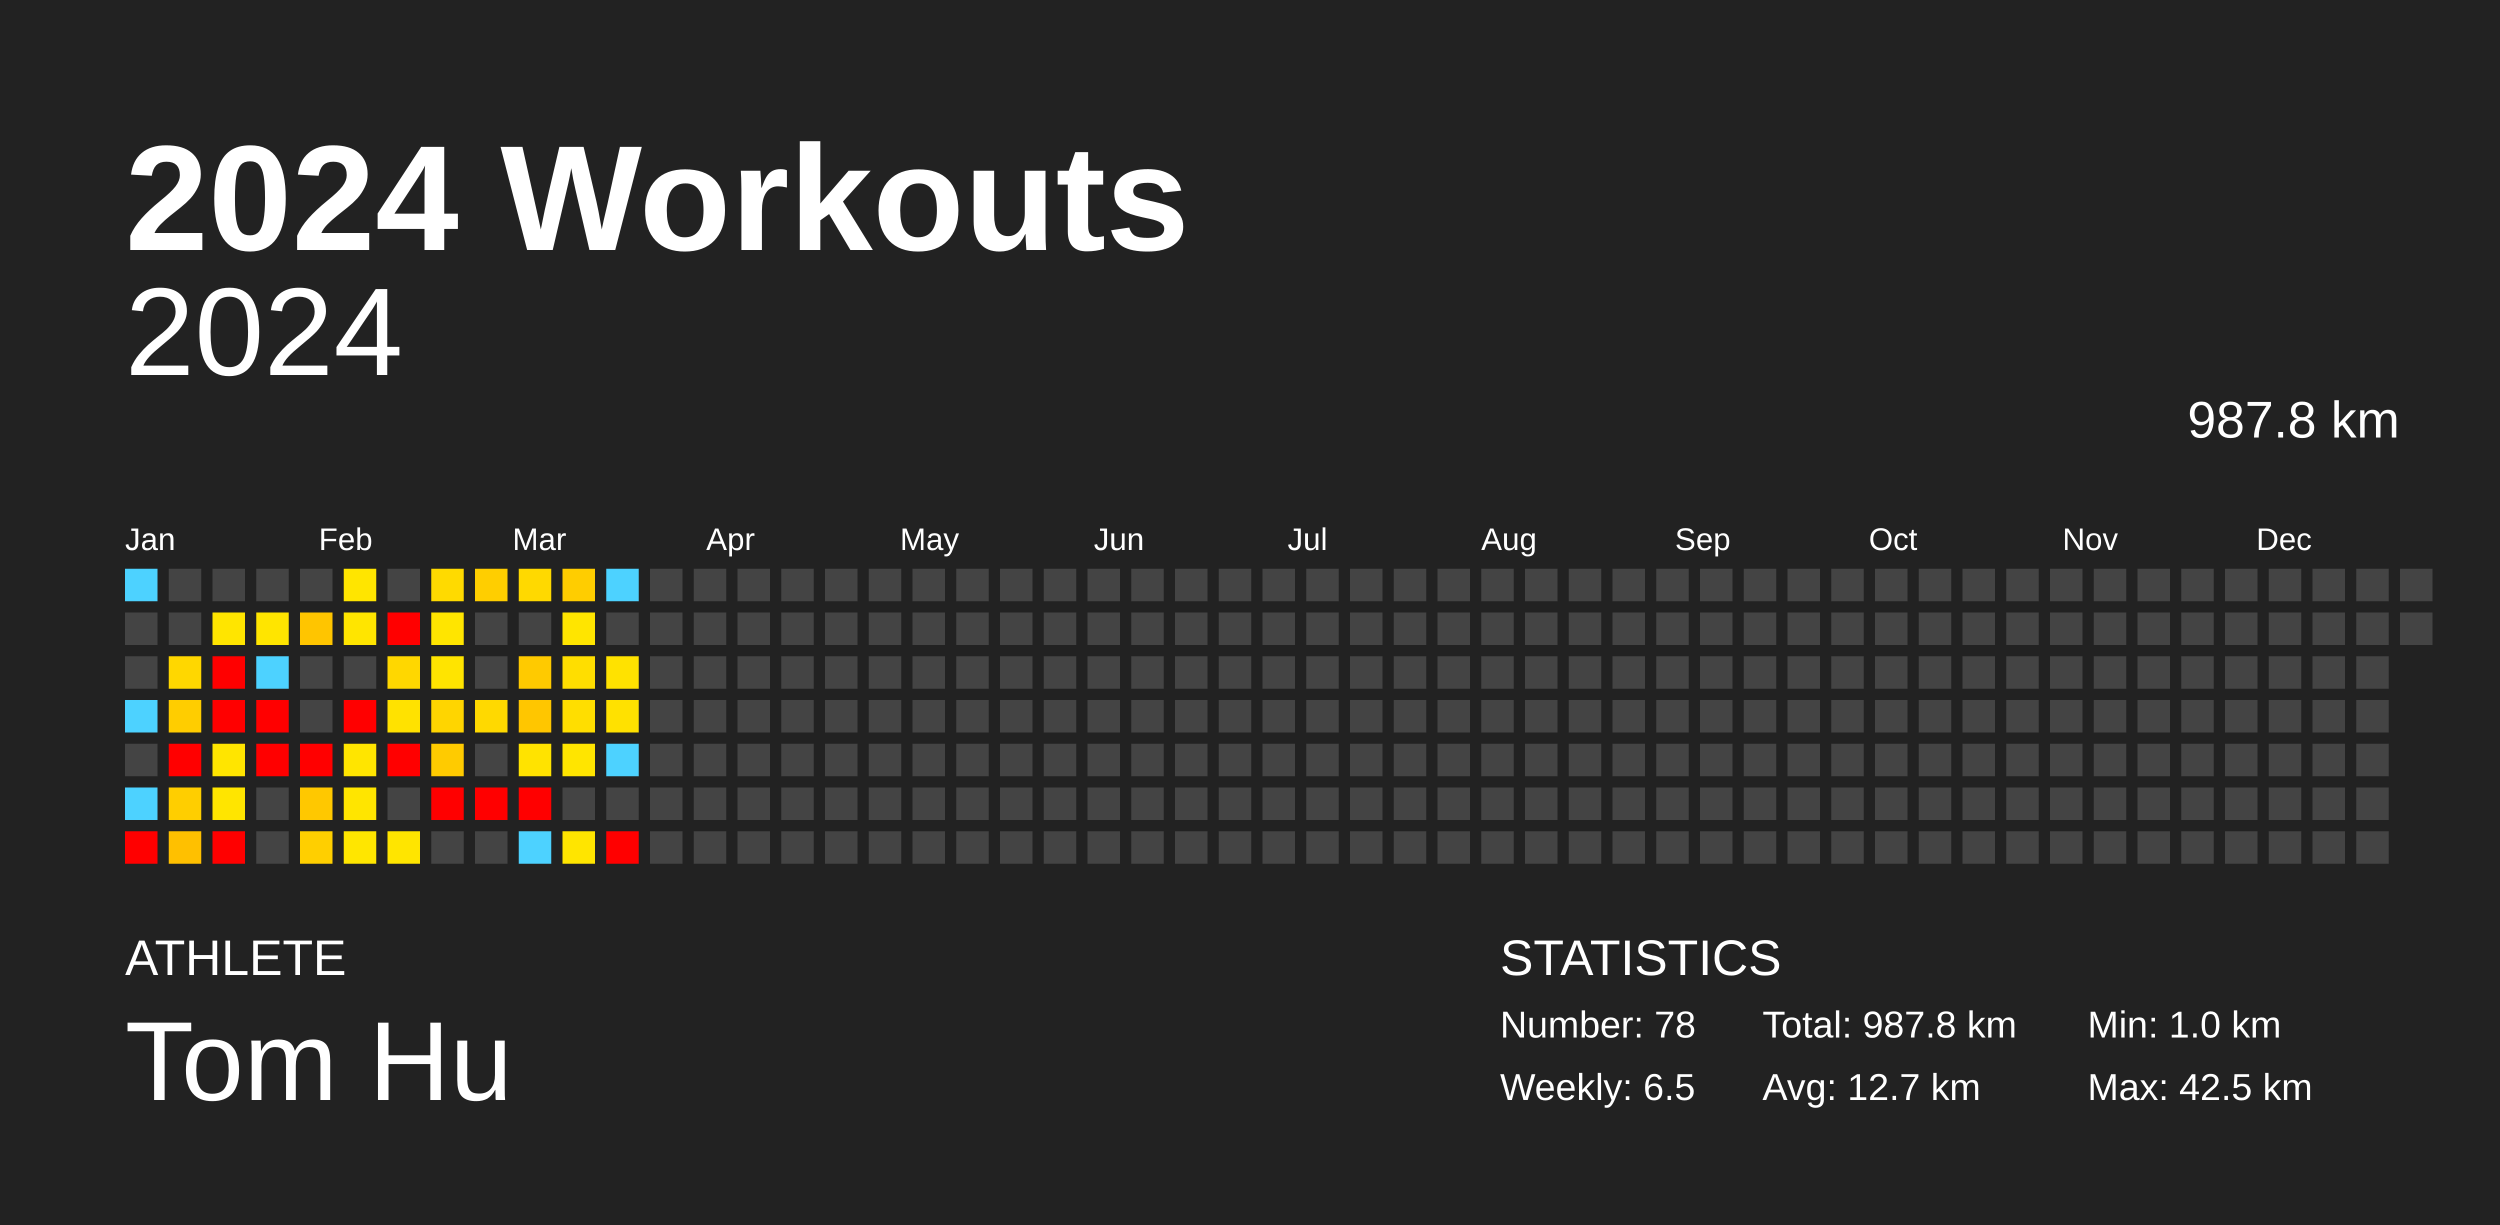
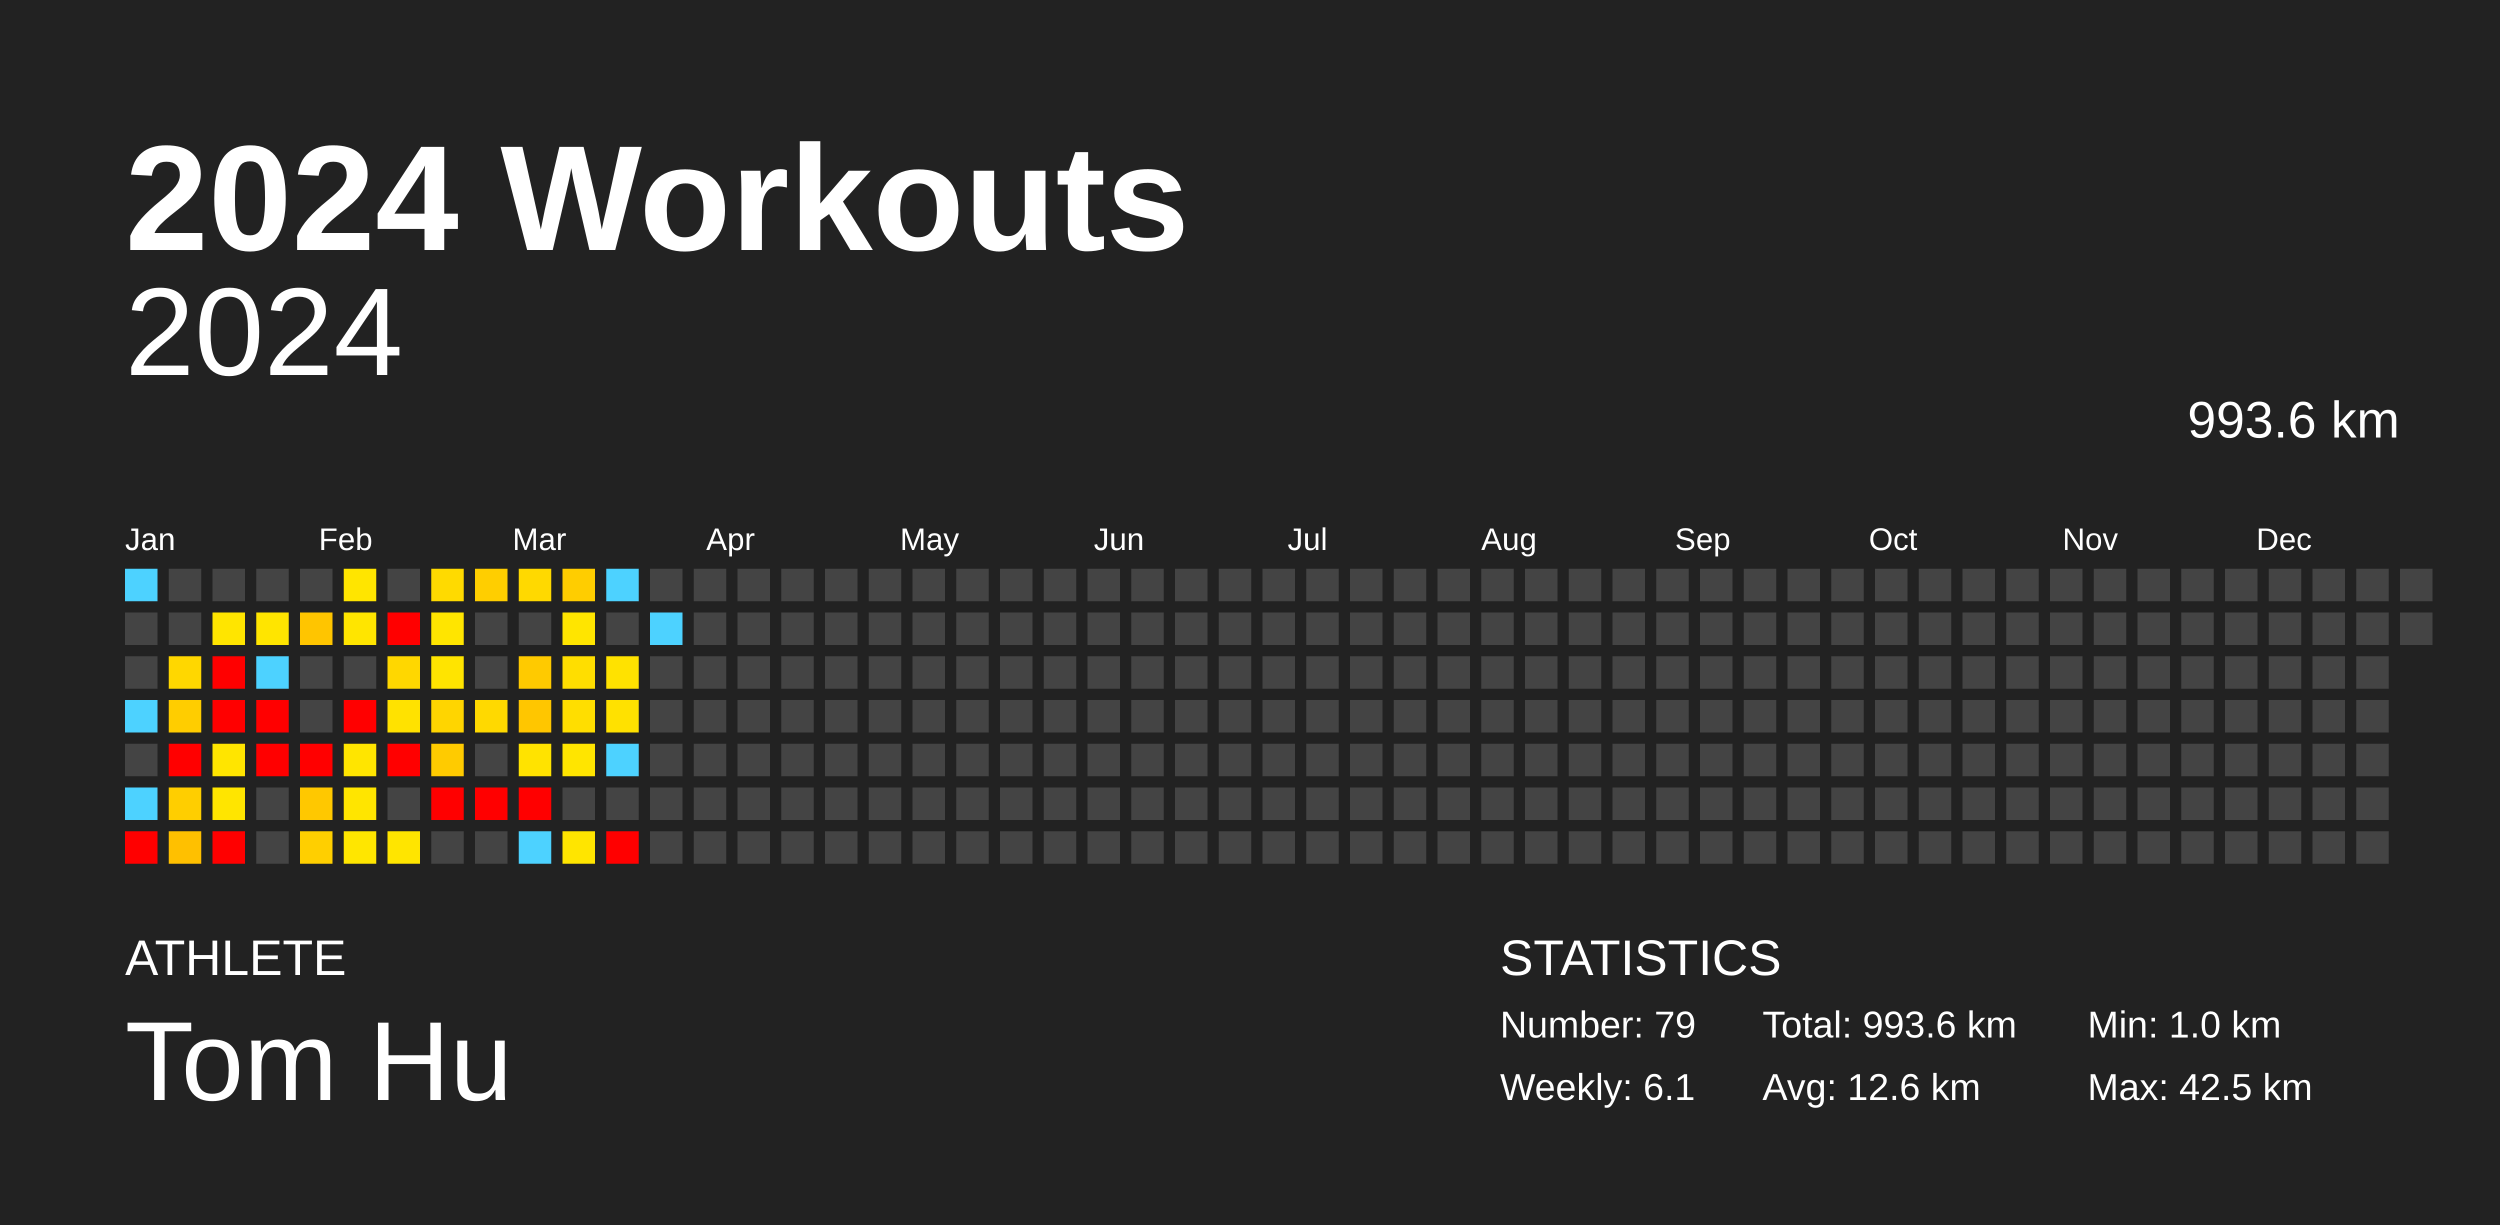
<svg xmlns="http://www.w3.org/2000/svg" baseProfile="full" height="98mm" version="1.1" viewBox="0,0,200,98" width="200mm">
  <defs />
  <rect fill="#222222" height="98" width="200" x="0" y="0" />
  <text fill="#FFFFFF" style="font-size:12px; font-family:Arial; font-weight:bold;" x="10" y="20">2024 Workouts</text>
  <text fill="#FFFFFF" style="font-size:4px; font-family:Arial" x="10" y="78">ATHLETE</text>
  <text fill="#FFFFFF" style="font-size:9px; font-family:Arial" x="10" y="88">Tom Hu</text>
  <text fill="#FFFFFF" style="font-size:4px; font-family:Arial" x="120" y="78">STATISTICS</text>
-   <text fill="#FFFFFF" style="font-size:3px; font-family:Arial" x="120" y="83">Number: 78</text>
-   <text fill="#FFFFFF" style="font-size:3px; font-family:Arial" x="120" y="88">Weekly: 6.5</text>
-   <text fill="#FFFFFF" style="font-size:3px; font-family:Arial" x="141" y="83">Total: 987.8 km</text>
-   <text fill="#FFFFFF" style="font-size:3px; font-family:Arial" x="141" y="88">Avg: 12.7 km</text>
+   <text fill="#FFFFFF" style="font-size:3px; font-family:Arial" x="120" y="83">Number: 79</text>
+   <text fill="#FFFFFF" style="font-size:3px; font-family:Arial" x="120" y="88">Weekly: 6.1</text>
+   <text fill="#FFFFFF" style="font-size:3px; font-family:Arial" x="141" y="83">Total: 993.6 km</text>
+   <text fill="#FFFFFF" style="font-size:3px; font-family:Arial" x="141" y="88">Avg: 12.6 km</text>
  <text fill="#FFFFFF" style="font-size:3px; font-family:Arial" x="167" y="83">Min: 1.0 km</text>
  <text fill="#FFFFFF" style="font-size:3px; font-family:Arial" x="167" y="88">Max: 42.5 km</text>
  <text alignment-baseline="hanging" fill="#FFFFFF" style="font-size:10.0px; font-family:Arial;" x="10" y="30">2024</text>
-   <text alignment-baseline="hanging" fill="#FFFFFF" style="font-size:4.125px; font-family:Arial;" x="175" y="35">987.8 km</text>
+   <text alignment-baseline="hanging" fill="#FFFFFF" style="font-size:4.125px; font-family:Arial;" x="175" y="35">993.6 km</text>
  <text fill="#FFFFFF" style="font-size:2.5px; font-family:Arial" x="10.0" y="44">Jan</text>
  <text fill="#FFFFFF" style="font-size:2.5px; font-family:Arial" x="25.5" y="44">Feb</text>
  <text fill="#FFFFFF" style="font-size:2.5px; font-family:Arial" x="41.0" y="44">Mar</text>
  <text fill="#FFFFFF" style="font-size:2.5px; font-family:Arial" x="56.5" y="44">Apr</text>
  <text fill="#FFFFFF" style="font-size:2.5px; font-family:Arial" x="72.0" y="44">May</text>
  <text fill="#FFFFFF" style="font-size:2.5px; font-family:Arial" x="87.5" y="44">Jun</text>
  <text fill="#FFFFFF" style="font-size:2.5px; font-family:Arial" x="103.0" y="44">Jul</text>
  <text fill="#FFFFFF" style="font-size:2.5px; font-family:Arial" x="118.5" y="44">Aug</text>
  <text fill="#FFFFFF" style="font-size:2.5px; font-family:Arial" x="134.0" y="44">Sep</text>
  <text fill="#FFFFFF" style="font-size:2.5px; font-family:Arial" x="149.5" y="44">Oct</text>
  <text fill="#FFFFFF" style="font-size:2.5px; font-family:Arial" x="165.0" y="44">Nov</text>
  <text fill="#FFFFFF" style="font-size:2.5px; font-family:Arial" x="180.5" y="44">Dec</text>
  <rect fill="#4dd2ff" height="2.6" width="2.6" x="10.0" y="45.5" />
  <rect fill="#444444" height="2.6" width="2.6" x="10.0" y="49.0" />
  <rect fill="#444444" height="2.6" width="2.6" x="10.0" y="52.5" />
  <rect fill="#4dd2ff" height="2.6" width="2.6" x="10.0" y="56.0" />
  <rect fill="#444444" height="2.6" width="2.6" x="10.0" y="59.5" />
  <rect fill="#4dd2ff" height="2.6" width="2.6" x="10.0" y="63.0" />
  <rect fill="red" height="2.6" width="2.6" x="10.0" y="66.5" />
  <rect fill="#444444" height="2.6" width="2.6" x="13.5" y="45.5" />
  <rect fill="#444444" height="2.6" width="2.6" x="13.5" y="49.0" />
  <rect fill="#ffd700" height="2.6" width="2.6" x="13.5" y="52.5" />
  <rect fill="#ffcd00" height="2.6" width="2.6" x="13.5" y="56.0" />
  <rect fill="red" height="2.6" width="2.6" x="13.5" y="59.5" />
  <rect fill="#ffce00" height="2.6" width="2.6" x="13.5" y="63.0" />
  <rect fill="#ffc000" height="2.6" width="2.6" x="13.5" y="66.5" />
  <rect fill="#444444" height="2.6" width="2.6" x="17.0" y="45.5" />
  <rect fill="#ffe500" height="2.6" width="2.6" x="17.0" y="49.0" />
  <rect fill="red" height="2.6" width="2.6" x="17.0" y="52.5" />
  <rect fill="red" height="2.6" width="2.6" x="17.0" y="56.0" />
  <rect fill="#ffe500" height="2.6" width="2.6" x="17.0" y="59.5" />
  <rect fill="#ffe500" height="2.6" width="2.6" x="17.0" y="63.0" />
  <rect fill="red" height="2.6" width="2.6" x="17.0" y="66.5" />
  <rect fill="#444444" height="2.6" width="2.6" x="20.5" y="45.5" />
  <rect fill="#ffe500" height="2.6" width="2.6" x="20.5" y="49.0" />
  <rect fill="#4dd2ff" height="2.6" width="2.6" x="20.5" y="52.5" />
  <rect fill="red" height="2.6" width="2.6" x="20.5" y="56.0" />
  <rect fill="red" height="2.6" width="2.6" x="20.5" y="59.5" />
  <rect fill="#444444" height="2.6" width="2.6" x="20.5" y="63.0" />
  <rect fill="#444444" height="2.6" width="2.6" x="20.5" y="66.5" />
  <rect fill="#444444" height="2.6" width="2.6" x="24.0" y="45.5" />
  <rect fill="#ffc500" height="2.6" width="2.6" x="24.0" y="49.0" />
  <rect fill="#444444" height="2.6" width="2.6" x="24.0" y="52.5" />
  <rect fill="#444444" height="2.6" width="2.6" x="24.0" y="56.0" />
  <rect fill="red" height="2.6" width="2.6" x="24.0" y="59.5" />
  <rect fill="#ffc800" height="2.6" width="2.6" x="24.0" y="63.0" />
  <rect fill="#ffcf00" height="2.6" width="2.6" x="24.0" y="66.5" />
  <rect fill="#ffe500" height="2.6" width="2.6" x="27.5" y="45.5" />
  <rect fill="#ffe500" height="2.6" width="2.6" x="27.5" y="49.0" />
  <rect fill="#444444" height="2.6" width="2.6" x="27.5" y="52.5" />
  <rect fill="red" height="2.6" width="2.6" x="27.5" y="56.0" />
  <rect fill="#ffe500" height="2.6" width="2.6" x="27.5" y="59.5" />
  <rect fill="#ffe500" height="2.6" width="2.6" x="27.5" y="63.0" />
  <rect fill="#ffe600" height="2.6" width="2.6" x="27.5" y="66.5" />
  <rect fill="#444444" height="2.6" width="2.6" x="31.0" y="45.5" />
  <rect fill="red" height="2.6" width="2.6" x="31.0" y="49.0" />
  <rect fill="#ffd700" height="2.6" width="2.6" x="31.0" y="52.5" />
  <rect fill="#ffe200" height="2.6" width="2.6" x="31.0" y="56.0" />
  <rect fill="red" height="2.6" width="2.6" x="31.0" y="59.5" />
  <rect fill="#444444" height="2.6" width="2.6" x="31.0" y="63.0" />
  <rect fill="#ffe500" height="2.6" width="2.6" x="31.0" y="66.5" />
  <rect fill="#ffda00" height="2.6" width="2.6" x="34.5" y="45.5" />
  <rect fill="#ffe500" height="2.6" width="2.6" x="34.5" y="49.0" />
  <rect fill="#ffe400" height="2.6" width="2.6" x="34.5" y="52.5" />
  <rect fill="#ffd500" height="2.6" width="2.6" x="34.5" y="56.0" />
  <rect fill="#ffcb00" height="2.6" width="2.6" x="34.5" y="59.5" />
  <rect fill="red" height="2.6" width="2.6" x="34.5" y="63.0" />
  <rect fill="#444444" height="2.6" width="2.6" x="34.5" y="66.5" />
  <rect fill="#ffce00" height="2.6" width="2.6" x="38.0" y="45.5" />
  <rect fill="#444444" height="2.6" width="2.6" x="38.0" y="49.0" />
  <rect fill="#444444" height="2.6" width="2.6" x="38.0" y="52.5" />
  <rect fill="#ffd900" height="2.6" width="2.6" x="38.0" y="56.0" />
  <rect fill="#444444" height="2.6" width="2.6" x="38.0" y="59.5" />
  <rect fill="red" height="2.6" width="2.6" x="38.0" y="63.0" />
  <rect fill="#444444" height="2.6" width="2.6" x="38.0" y="66.5" />
  <rect fill="#ffd900" height="2.6" width="2.6" x="41.5" y="45.5" />
  <rect fill="#444444" height="2.6" width="2.6" x="41.5" y="49.0" />
  <rect fill="#ffca00" height="2.6" width="2.6" x="41.5" y="52.5" />
  <rect fill="#ffc600" height="2.6" width="2.6" x="41.5" y="56.0" />
  <rect fill="#ffe300" height="2.6" width="2.6" x="41.5" y="59.5" />
  <rect fill="red" height="2.6" width="2.6" x="41.5" y="63.0" />
  <rect fill="#4dd2ff" height="2.6" width="2.6" x="41.5" y="66.5" />
  <rect fill="#ffcd00" height="2.6" width="2.6" x="45.0" y="45.5" />
  <rect fill="#ffe500" height="2.6" width="2.6" x="45.0" y="49.0" />
  <rect fill="#ffde00" height="2.6" width="2.6" x="45.0" y="52.5" />
  <rect fill="#ffde00" height="2.6" width="2.6" x="45.0" y="56.0" />
  <rect fill="#ffe500" height="2.6" width="2.6" x="45.0" y="59.5" />
  <rect fill="#444444" height="2.6" width="2.6" x="45.0" y="63.0" />
  <rect fill="#ffe500" height="2.6" width="2.6" x="45.0" y="66.5" />
  <rect fill="#4dd2ff" height="2.6" width="2.6" x="48.5" y="45.5" />
  <rect fill="#444444" height="2.6" width="2.6" x="48.5" y="49.0" />
  <rect fill="#ffe200" height="2.6" width="2.6" x="48.5" y="52.5" />
  <rect fill="#ffe100" height="2.6" width="2.6" x="48.5" y="56.0" />
  <rect fill="#4dd2ff" height="2.6" width="2.6" x="48.5" y="59.5" />
  <rect fill="#444444" height="2.6" width="2.6" x="48.5" y="63.0" />
  <rect fill="red" height="2.6" width="2.6" x="48.5" y="66.5" />
  <rect fill="#444444" height="2.6" width="2.6" x="52.0" y="45.5" />
-   <rect fill="#444444" height="2.6" width="2.6" x="52.0" y="49.0" />
+   <rect fill="#4dd2ff" height="2.6" width="2.6" x="52.0" y="49.0" />
  <rect fill="#444444" height="2.6" width="2.6" x="52.0" y="52.5" />
  <rect fill="#444444" height="2.6" width="2.6" x="52.0" y="56.0" />
  <rect fill="#444444" height="2.6" width="2.6" x="52.0" y="59.5" />
  <rect fill="#444444" height="2.6" width="2.6" x="52.0" y="63.0" />
  <rect fill="#444444" height="2.6" width="2.6" x="52.0" y="66.5" />
  <rect fill="#444444" height="2.6" width="2.6" x="55.5" y="45.5" />
  <rect fill="#444444" height="2.6" width="2.6" x="55.5" y="49.0" />
  <rect fill="#444444" height="2.6" width="2.6" x="55.5" y="52.5" />
  <rect fill="#444444" height="2.6" width="2.6" x="55.5" y="56.0" />
  <rect fill="#444444" height="2.6" width="2.6" x="55.5" y="59.5" />
  <rect fill="#444444" height="2.6" width="2.6" x="55.5" y="63.0" />
  <rect fill="#444444" height="2.6" width="2.6" x="55.5" y="66.5" />
  <rect fill="#444444" height="2.6" width="2.6" x="59.0" y="45.5" />
  <rect fill="#444444" height="2.6" width="2.6" x="59.0" y="49.0" />
  <rect fill="#444444" height="2.6" width="2.6" x="59.0" y="52.5" />
  <rect fill="#444444" height="2.6" width="2.6" x="59.0" y="56.0" />
  <rect fill="#444444" height="2.6" width="2.6" x="59.0" y="59.5" />
  <rect fill="#444444" height="2.6" width="2.6" x="59.0" y="63.0" />
  <rect fill="#444444" height="2.6" width="2.6" x="59.0" y="66.5" />
  <rect fill="#444444" height="2.6" width="2.6" x="62.5" y="45.5" />
  <rect fill="#444444" height="2.6" width="2.6" x="62.5" y="49.0" />
  <rect fill="#444444" height="2.6" width="2.6" x="62.5" y="52.5" />
  <rect fill="#444444" height="2.6" width="2.6" x="62.5" y="56.0" />
  <rect fill="#444444" height="2.6" width="2.6" x="62.5" y="59.5" />
  <rect fill="#444444" height="2.6" width="2.6" x="62.5" y="63.0" />
  <rect fill="#444444" height="2.6" width="2.6" x="62.5" y="66.5" />
  <rect fill="#444444" height="2.6" width="2.6" x="66.0" y="45.5" />
  <rect fill="#444444" height="2.6" width="2.6" x="66.0" y="49.0" />
  <rect fill="#444444" height="2.6" width="2.6" x="66.0" y="52.5" />
  <rect fill="#444444" height="2.6" width="2.6" x="66.0" y="56.0" />
  <rect fill="#444444" height="2.6" width="2.6" x="66.0" y="59.5" />
  <rect fill="#444444" height="2.6" width="2.6" x="66.0" y="63.0" />
  <rect fill="#444444" height="2.6" width="2.6" x="66.0" y="66.5" />
  <rect fill="#444444" height="2.6" width="2.6" x="69.5" y="45.5" />
  <rect fill="#444444" height="2.6" width="2.6" x="69.5" y="49.0" />
  <rect fill="#444444" height="2.6" width="2.6" x="69.5" y="52.5" />
  <rect fill="#444444" height="2.6" width="2.6" x="69.5" y="56.0" />
  <rect fill="#444444" height="2.6" width="2.6" x="69.5" y="59.5" />
  <rect fill="#444444" height="2.6" width="2.6" x="69.5" y="63.0" />
  <rect fill="#444444" height="2.6" width="2.6" x="69.5" y="66.5" />
  <rect fill="#444444" height="2.6" width="2.6" x="73.0" y="45.5" />
  <rect fill="#444444" height="2.6" width="2.6" x="73.0" y="49.0" />
  <rect fill="#444444" height="2.6" width="2.6" x="73.0" y="52.5" />
  <rect fill="#444444" height="2.6" width="2.6" x="73.0" y="56.0" />
  <rect fill="#444444" height="2.6" width="2.6" x="73.0" y="59.5" />
  <rect fill="#444444" height="2.6" width="2.6" x="73.0" y="63.0" />
  <rect fill="#444444" height="2.6" width="2.6" x="73.0" y="66.5" />
  <rect fill="#444444" height="2.6" width="2.6" x="76.5" y="45.5" />
  <rect fill="#444444" height="2.6" width="2.6" x="76.5" y="49.0" />
  <rect fill="#444444" height="2.6" width="2.6" x="76.5" y="52.5" />
  <rect fill="#444444" height="2.6" width="2.6" x="76.5" y="56.0" />
  <rect fill="#444444" height="2.6" width="2.6" x="76.5" y="59.5" />
  <rect fill="#444444" height="2.6" width="2.6" x="76.5" y="63.0" />
  <rect fill="#444444" height="2.6" width="2.6" x="76.5" y="66.5" />
  <rect fill="#444444" height="2.6" width="2.6" x="80.0" y="45.5" />
  <rect fill="#444444" height="2.6" width="2.6" x="80.0" y="49.0" />
  <rect fill="#444444" height="2.6" width="2.6" x="80.0" y="52.5" />
  <rect fill="#444444" height="2.6" width="2.6" x="80.0" y="56.0" />
  <rect fill="#444444" height="2.6" width="2.6" x="80.0" y="59.5" />
  <rect fill="#444444" height="2.6" width="2.6" x="80.0" y="63.0" />
  <rect fill="#444444" height="2.6" width="2.6" x="80.0" y="66.5" />
  <rect fill="#444444" height="2.6" width="2.6" x="83.5" y="45.5" />
  <rect fill="#444444" height="2.6" width="2.6" x="83.5" y="49.0" />
  <rect fill="#444444" height="2.6" width="2.6" x="83.5" y="52.5" />
  <rect fill="#444444" height="2.6" width="2.6" x="83.5" y="56.0" />
  <rect fill="#444444" height="2.6" width="2.6" x="83.5" y="59.5" />
  <rect fill="#444444" height="2.6" width="2.6" x="83.5" y="63.0" />
  <rect fill="#444444" height="2.6" width="2.6" x="83.5" y="66.5" />
  <rect fill="#444444" height="2.6" width="2.6" x="87.0" y="45.5" />
  <rect fill="#444444" height="2.6" width="2.6" x="87.0" y="49.0" />
  <rect fill="#444444" height="2.6" width="2.6" x="87.0" y="52.5" />
  <rect fill="#444444" height="2.6" width="2.6" x="87.0" y="56.0" />
  <rect fill="#444444" height="2.6" width="2.6" x="87.0" y="59.5" />
  <rect fill="#444444" height="2.6" width="2.6" x="87.0" y="63.0" />
  <rect fill="#444444" height="2.6" width="2.6" x="87.0" y="66.5" />
  <rect fill="#444444" height="2.6" width="2.6" x="90.5" y="45.5" />
  <rect fill="#444444" height="2.6" width="2.6" x="90.5" y="49.0" />
  <rect fill="#444444" height="2.6" width="2.6" x="90.5" y="52.5" />
  <rect fill="#444444" height="2.6" width="2.6" x="90.5" y="56.0" />
  <rect fill="#444444" height="2.6" width="2.6" x="90.5" y="59.5" />
  <rect fill="#444444" height="2.6" width="2.6" x="90.5" y="63.0" />
  <rect fill="#444444" height="2.6" width="2.6" x="90.5" y="66.5" />
  <rect fill="#444444" height="2.6" width="2.6" x="94.0" y="45.5" />
  <rect fill="#444444" height="2.6" width="2.6" x="94.0" y="49.0" />
  <rect fill="#444444" height="2.6" width="2.6" x="94.0" y="52.5" />
  <rect fill="#444444" height="2.6" width="2.6" x="94.0" y="56.0" />
  <rect fill="#444444" height="2.6" width="2.6" x="94.0" y="59.5" />
  <rect fill="#444444" height="2.6" width="2.6" x="94.0" y="63.0" />
  <rect fill="#444444" height="2.6" width="2.6" x="94.0" y="66.5" />
  <rect fill="#444444" height="2.6" width="2.6" x="97.5" y="45.5" />
  <rect fill="#444444" height="2.6" width="2.6" x="97.5" y="49.0" />
  <rect fill="#444444" height="2.6" width="2.6" x="97.5" y="52.5" />
  <rect fill="#444444" height="2.6" width="2.6" x="97.5" y="56.0" />
  <rect fill="#444444" height="2.6" width="2.6" x="97.5" y="59.5" />
  <rect fill="#444444" height="2.6" width="2.6" x="97.5" y="63.0" />
  <rect fill="#444444" height="2.6" width="2.6" x="97.5" y="66.5" />
  <rect fill="#444444" height="2.6" width="2.6" x="101.0" y="45.5" />
  <rect fill="#444444" height="2.6" width="2.6" x="101.0" y="49.0" />
  <rect fill="#444444" height="2.6" width="2.6" x="101.0" y="52.5" />
  <rect fill="#444444" height="2.6" width="2.6" x="101.0" y="56.0" />
  <rect fill="#444444" height="2.6" width="2.6" x="101.0" y="59.5" />
  <rect fill="#444444" height="2.6" width="2.6" x="101.0" y="63.0" />
  <rect fill="#444444" height="2.6" width="2.6" x="101.0" y="66.5" />
  <rect fill="#444444" height="2.6" width="2.6" x="104.5" y="45.5" />
  <rect fill="#444444" height="2.6" width="2.6" x="104.5" y="49.0" />
  <rect fill="#444444" height="2.6" width="2.6" x="104.5" y="52.5" />
  <rect fill="#444444" height="2.6" width="2.6" x="104.5" y="56.0" />
  <rect fill="#444444" height="2.6" width="2.6" x="104.5" y="59.5" />
  <rect fill="#444444" height="2.6" width="2.6" x="104.5" y="63.0" />
  <rect fill="#444444" height="2.6" width="2.6" x="104.5" y="66.5" />
  <rect fill="#444444" height="2.6" width="2.6" x="108.0" y="45.5" />
  <rect fill="#444444" height="2.6" width="2.6" x="108.0" y="49.0" />
  <rect fill="#444444" height="2.6" width="2.6" x="108.0" y="52.5" />
  <rect fill="#444444" height="2.6" width="2.6" x="108.0" y="56.0" />
  <rect fill="#444444" height="2.6" width="2.6" x="108.0" y="59.5" />
  <rect fill="#444444" height="2.6" width="2.6" x="108.0" y="63.0" />
  <rect fill="#444444" height="2.6" width="2.6" x="108.0" y="66.5" />
  <rect fill="#444444" height="2.6" width="2.6" x="111.5" y="45.5" />
  <rect fill="#444444" height="2.6" width="2.6" x="111.5" y="49.0" />
  <rect fill="#444444" height="2.6" width="2.6" x="111.5" y="52.5" />
  <rect fill="#444444" height="2.6" width="2.6" x="111.5" y="56.0" />
  <rect fill="#444444" height="2.6" width="2.6" x="111.5" y="59.5" />
  <rect fill="#444444" height="2.6" width="2.6" x="111.5" y="63.0" />
  <rect fill="#444444" height="2.6" width="2.6" x="111.5" y="66.5" />
  <rect fill="#444444" height="2.6" width="2.6" x="115.0" y="45.5" />
  <rect fill="#444444" height="2.6" width="2.6" x="115.0" y="49.0" />
  <rect fill="#444444" height="2.6" width="2.6" x="115.0" y="52.5" />
  <rect fill="#444444" height="2.6" width="2.6" x="115.0" y="56.0" />
  <rect fill="#444444" height="2.6" width="2.6" x="115.0" y="59.5" />
  <rect fill="#444444" height="2.6" width="2.6" x="115.0" y="63.0" />
  <rect fill="#444444" height="2.6" width="2.6" x="115.0" y="66.5" />
  <rect fill="#444444" height="2.6" width="2.6" x="118.5" y="45.5" />
  <rect fill="#444444" height="2.6" width="2.6" x="118.5" y="49.0" />
  <rect fill="#444444" height="2.6" width="2.6" x="118.5" y="52.5" />
  <rect fill="#444444" height="2.6" width="2.6" x="118.5" y="56.0" />
  <rect fill="#444444" height="2.6" width="2.6" x="118.5" y="59.5" />
  <rect fill="#444444" height="2.6" width="2.6" x="118.5" y="63.0" />
  <rect fill="#444444" height="2.6" width="2.6" x="118.5" y="66.5" />
  <rect fill="#444444" height="2.6" width="2.6" x="122.0" y="45.5" />
  <rect fill="#444444" height="2.6" width="2.6" x="122.0" y="49.0" />
  <rect fill="#444444" height="2.6" width="2.6" x="122.0" y="52.5" />
  <rect fill="#444444" height="2.6" width="2.6" x="122.0" y="56.0" />
  <rect fill="#444444" height="2.6" width="2.6" x="122.0" y="59.5" />
  <rect fill="#444444" height="2.6" width="2.6" x="122.0" y="63.0" />
  <rect fill="#444444" height="2.6" width="2.6" x="122.0" y="66.5" />
  <rect fill="#444444" height="2.6" width="2.6" x="125.5" y="45.5" />
  <rect fill="#444444" height="2.6" width="2.6" x="125.5" y="49.0" />
  <rect fill="#444444" height="2.6" width="2.6" x="125.5" y="52.5" />
  <rect fill="#444444" height="2.6" width="2.6" x="125.5" y="56.0" />
  <rect fill="#444444" height="2.6" width="2.6" x="125.5" y="59.5" />
  <rect fill="#444444" height="2.6" width="2.6" x="125.5" y="63.0" />
  <rect fill="#444444" height="2.6" width="2.6" x="125.5" y="66.5" />
  <rect fill="#444444" height="2.6" width="2.6" x="129.0" y="45.5" />
  <rect fill="#444444" height="2.6" width="2.6" x="129.0" y="49.0" />
  <rect fill="#444444" height="2.6" width="2.6" x="129.0" y="52.5" />
  <rect fill="#444444" height="2.6" width="2.6" x="129.0" y="56.0" />
  <rect fill="#444444" height="2.6" width="2.6" x="129.0" y="59.5" />
  <rect fill="#444444" height="2.6" width="2.6" x="129.0" y="63.0" />
  <rect fill="#444444" height="2.6" width="2.6" x="129.0" y="66.5" />
  <rect fill="#444444" height="2.6" width="2.6" x="132.5" y="45.5" />
  <rect fill="#444444" height="2.6" width="2.6" x="132.5" y="49.0" />
  <rect fill="#444444" height="2.6" width="2.6" x="132.5" y="52.5" />
  <rect fill="#444444" height="2.6" width="2.6" x="132.5" y="56.0" />
  <rect fill="#444444" height="2.6" width="2.6" x="132.5" y="59.5" />
  <rect fill="#444444" height="2.6" width="2.6" x="132.5" y="63.0" />
  <rect fill="#444444" height="2.6" width="2.6" x="132.5" y="66.5" />
  <rect fill="#444444" height="2.6" width="2.6" x="136.0" y="45.5" />
  <rect fill="#444444" height="2.6" width="2.6" x="136.0" y="49.0" />
  <rect fill="#444444" height="2.6" width="2.6" x="136.0" y="52.5" />
  <rect fill="#444444" height="2.6" width="2.6" x="136.0" y="56.0" />
  <rect fill="#444444" height="2.6" width="2.6" x="136.0" y="59.5" />
  <rect fill="#444444" height="2.6" width="2.6" x="136.0" y="63.0" />
  <rect fill="#444444" height="2.6" width="2.6" x="136.0" y="66.5" />
  <rect fill="#444444" height="2.6" width="2.6" x="139.5" y="45.5" />
  <rect fill="#444444" height="2.6" width="2.6" x="139.5" y="49.0" />
  <rect fill="#444444" height="2.6" width="2.6" x="139.5" y="52.5" />
  <rect fill="#444444" height="2.6" width="2.6" x="139.5" y="56.0" />
  <rect fill="#444444" height="2.6" width="2.6" x="139.5" y="59.5" />
  <rect fill="#444444" height="2.6" width="2.6" x="139.5" y="63.0" />
  <rect fill="#444444" height="2.6" width="2.6" x="139.5" y="66.5" />
  <rect fill="#444444" height="2.6" width="2.6" x="143.0" y="45.5" />
  <rect fill="#444444" height="2.6" width="2.6" x="143.0" y="49.0" />
  <rect fill="#444444" height="2.6" width="2.6" x="143.0" y="52.5" />
  <rect fill="#444444" height="2.6" width="2.6" x="143.0" y="56.0" />
  <rect fill="#444444" height="2.6" width="2.6" x="143.0" y="59.5" />
  <rect fill="#444444" height="2.6" width="2.6" x="143.0" y="63.0" />
  <rect fill="#444444" height="2.6" width="2.6" x="143.0" y="66.5" />
  <rect fill="#444444" height="2.6" width="2.6" x="146.5" y="45.5" />
  <rect fill="#444444" height="2.6" width="2.6" x="146.5" y="49.0" />
  <rect fill="#444444" height="2.6" width="2.6" x="146.5" y="52.5" />
  <rect fill="#444444" height="2.6" width="2.6" x="146.5" y="56.0" />
  <rect fill="#444444" height="2.6" width="2.6" x="146.5" y="59.5" />
  <rect fill="#444444" height="2.6" width="2.6" x="146.5" y="63.0" />
  <rect fill="#444444" height="2.6" width="2.6" x="146.5" y="66.5" />
  <rect fill="#444444" height="2.6" width="2.6" x="150.0" y="45.5" />
  <rect fill="#444444" height="2.6" width="2.6" x="150.0" y="49.0" />
  <rect fill="#444444" height="2.6" width="2.6" x="150.0" y="52.5" />
  <rect fill="#444444" height="2.6" width="2.6" x="150.0" y="56.0" />
  <rect fill="#444444" height="2.6" width="2.6" x="150.0" y="59.5" />
  <rect fill="#444444" height="2.6" width="2.6" x="150.0" y="63.0" />
  <rect fill="#444444" height="2.6" width="2.6" x="150.0" y="66.5" />
  <rect fill="#444444" height="2.6" width="2.6" x="153.5" y="45.5" />
  <rect fill="#444444" height="2.6" width="2.6" x="153.5" y="49.0" />
  <rect fill="#444444" height="2.6" width="2.6" x="153.5" y="52.5" />
  <rect fill="#444444" height="2.6" width="2.6" x="153.5" y="56.0" />
  <rect fill="#444444" height="2.6" width="2.6" x="153.5" y="59.5" />
  <rect fill="#444444" height="2.6" width="2.6" x="153.5" y="63.0" />
  <rect fill="#444444" height="2.6" width="2.6" x="153.5" y="66.5" />
  <rect fill="#444444" height="2.6" width="2.6" x="157.0" y="45.5" />
  <rect fill="#444444" height="2.6" width="2.6" x="157.0" y="49.0" />
  <rect fill="#444444" height="2.6" width="2.6" x="157.0" y="52.5" />
  <rect fill="#444444" height="2.6" width="2.6" x="157.0" y="56.0" />
  <rect fill="#444444" height="2.6" width="2.6" x="157.0" y="59.5" />
  <rect fill="#444444" height="2.6" width="2.6" x="157.0" y="63.0" />
  <rect fill="#444444" height="2.6" width="2.6" x="157.0" y="66.5" />
  <rect fill="#444444" height="2.6" width="2.6" x="160.5" y="45.5" />
  <rect fill="#444444" height="2.6" width="2.6" x="160.5" y="49.0" />
  <rect fill="#444444" height="2.6" width="2.6" x="160.5" y="52.5" />
  <rect fill="#444444" height="2.6" width="2.6" x="160.5" y="56.0" />
  <rect fill="#444444" height="2.6" width="2.6" x="160.5" y="59.5" />
  <rect fill="#444444" height="2.6" width="2.6" x="160.5" y="63.0" />
  <rect fill="#444444" height="2.6" width="2.6" x="160.5" y="66.5" />
  <rect fill="#444444" height="2.6" width="2.6" x="164.0" y="45.5" />
  <rect fill="#444444" height="2.6" width="2.6" x="164.0" y="49.0" />
  <rect fill="#444444" height="2.6" width="2.6" x="164.0" y="52.5" />
  <rect fill="#444444" height="2.6" width="2.6" x="164.0" y="56.0" />
  <rect fill="#444444" height="2.6" width="2.6" x="164.0" y="59.5" />
  <rect fill="#444444" height="2.6" width="2.6" x="164.0" y="63.0" />
  <rect fill="#444444" height="2.6" width="2.6" x="164.0" y="66.5" />
  <rect fill="#444444" height="2.6" width="2.6" x="167.5" y="45.5" />
  <rect fill="#444444" height="2.6" width="2.6" x="167.5" y="49.0" />
  <rect fill="#444444" height="2.6" width="2.6" x="167.5" y="52.5" />
  <rect fill="#444444" height="2.6" width="2.6" x="167.5" y="56.0" />
  <rect fill="#444444" height="2.6" width="2.6" x="167.5" y="59.5" />
  <rect fill="#444444" height="2.6" width="2.6" x="167.5" y="63.0" />
  <rect fill="#444444" height="2.6" width="2.6" x="167.5" y="66.5" />
  <rect fill="#444444" height="2.6" width="2.6" x="171.0" y="45.5" />
  <rect fill="#444444" height="2.6" width="2.6" x="171.0" y="49.0" />
  <rect fill="#444444" height="2.6" width="2.6" x="171.0" y="52.5" />
  <rect fill="#444444" height="2.6" width="2.6" x="171.0" y="56.0" />
  <rect fill="#444444" height="2.6" width="2.6" x="171.0" y="59.5" />
  <rect fill="#444444" height="2.6" width="2.6" x="171.0" y="63.0" />
  <rect fill="#444444" height="2.6" width="2.6" x="171.0" y="66.5" />
  <rect fill="#444444" height="2.6" width="2.6" x="174.5" y="45.5" />
  <rect fill="#444444" height="2.6" width="2.6" x="174.5" y="49.0" />
  <rect fill="#444444" height="2.6" width="2.6" x="174.5" y="52.5" />
  <rect fill="#444444" height="2.6" width="2.6" x="174.5" y="56.0" />
  <rect fill="#444444" height="2.6" width="2.6" x="174.5" y="59.5" />
  <rect fill="#444444" height="2.6" width="2.6" x="174.5" y="63.0" />
  <rect fill="#444444" height="2.6" width="2.6" x="174.5" y="66.5" />
  <rect fill="#444444" height="2.6" width="2.6" x="178.0" y="45.5" />
  <rect fill="#444444" height="2.6" width="2.6" x="178.0" y="49.0" />
  <rect fill="#444444" height="2.6" width="2.6" x="178.0" y="52.5" />
  <rect fill="#444444" height="2.6" width="2.6" x="178.0" y="56.0" />
  <rect fill="#444444" height="2.6" width="2.6" x="178.0" y="59.5" />
  <rect fill="#444444" height="2.6" width="2.6" x="178.0" y="63.0" />
  <rect fill="#444444" height="2.6" width="2.6" x="178.0" y="66.5" />
  <rect fill="#444444" height="2.6" width="2.6" x="181.5" y="45.5" />
  <rect fill="#444444" height="2.6" width="2.6" x="181.5" y="49.0" />
  <rect fill="#444444" height="2.6" width="2.6" x="181.5" y="52.5" />
  <rect fill="#444444" height="2.6" width="2.6" x="181.5" y="56.0" />
  <rect fill="#444444" height="2.6" width="2.6" x="181.5" y="59.5" />
  <rect fill="#444444" height="2.6" width="2.6" x="181.5" y="63.0" />
  <rect fill="#444444" height="2.6" width="2.6" x="181.5" y="66.5" />
  <rect fill="#444444" height="2.6" width="2.6" x="185.0" y="45.5" />
  <rect fill="#444444" height="2.6" width="2.6" x="185.0" y="49.0" />
  <rect fill="#444444" height="2.6" width="2.6" x="185.0" y="52.5" />
  <rect fill="#444444" height="2.6" width="2.6" x="185.0" y="56.0" />
  <rect fill="#444444" height="2.6" width="2.6" x="185.0" y="59.5" />
  <rect fill="#444444" height="2.6" width="2.6" x="185.0" y="63.0" />
  <rect fill="#444444" height="2.6" width="2.6" x="185.0" y="66.5" />
  <rect fill="#444444" height="2.6" width="2.6" x="188.5" y="45.5" />
  <rect fill="#444444" height="2.6" width="2.6" x="188.5" y="49.0" />
  <rect fill="#444444" height="2.6" width="2.6" x="188.5" y="52.5" />
  <rect fill="#444444" height="2.6" width="2.6" x="188.5" y="56.0" />
  <rect fill="#444444" height="2.6" width="2.6" x="188.5" y="59.5" />
  <rect fill="#444444" height="2.6" width="2.6" x="188.5" y="63.0" />
  <rect fill="#444444" height="2.6" width="2.6" x="188.5" y="66.5" />
  <rect fill="#444444" height="2.6" width="2.6" x="192.0" y="45.5" />
  <rect fill="#444444" height="2.6" width="2.6" x="192.0" y="49.0" />
</svg>
